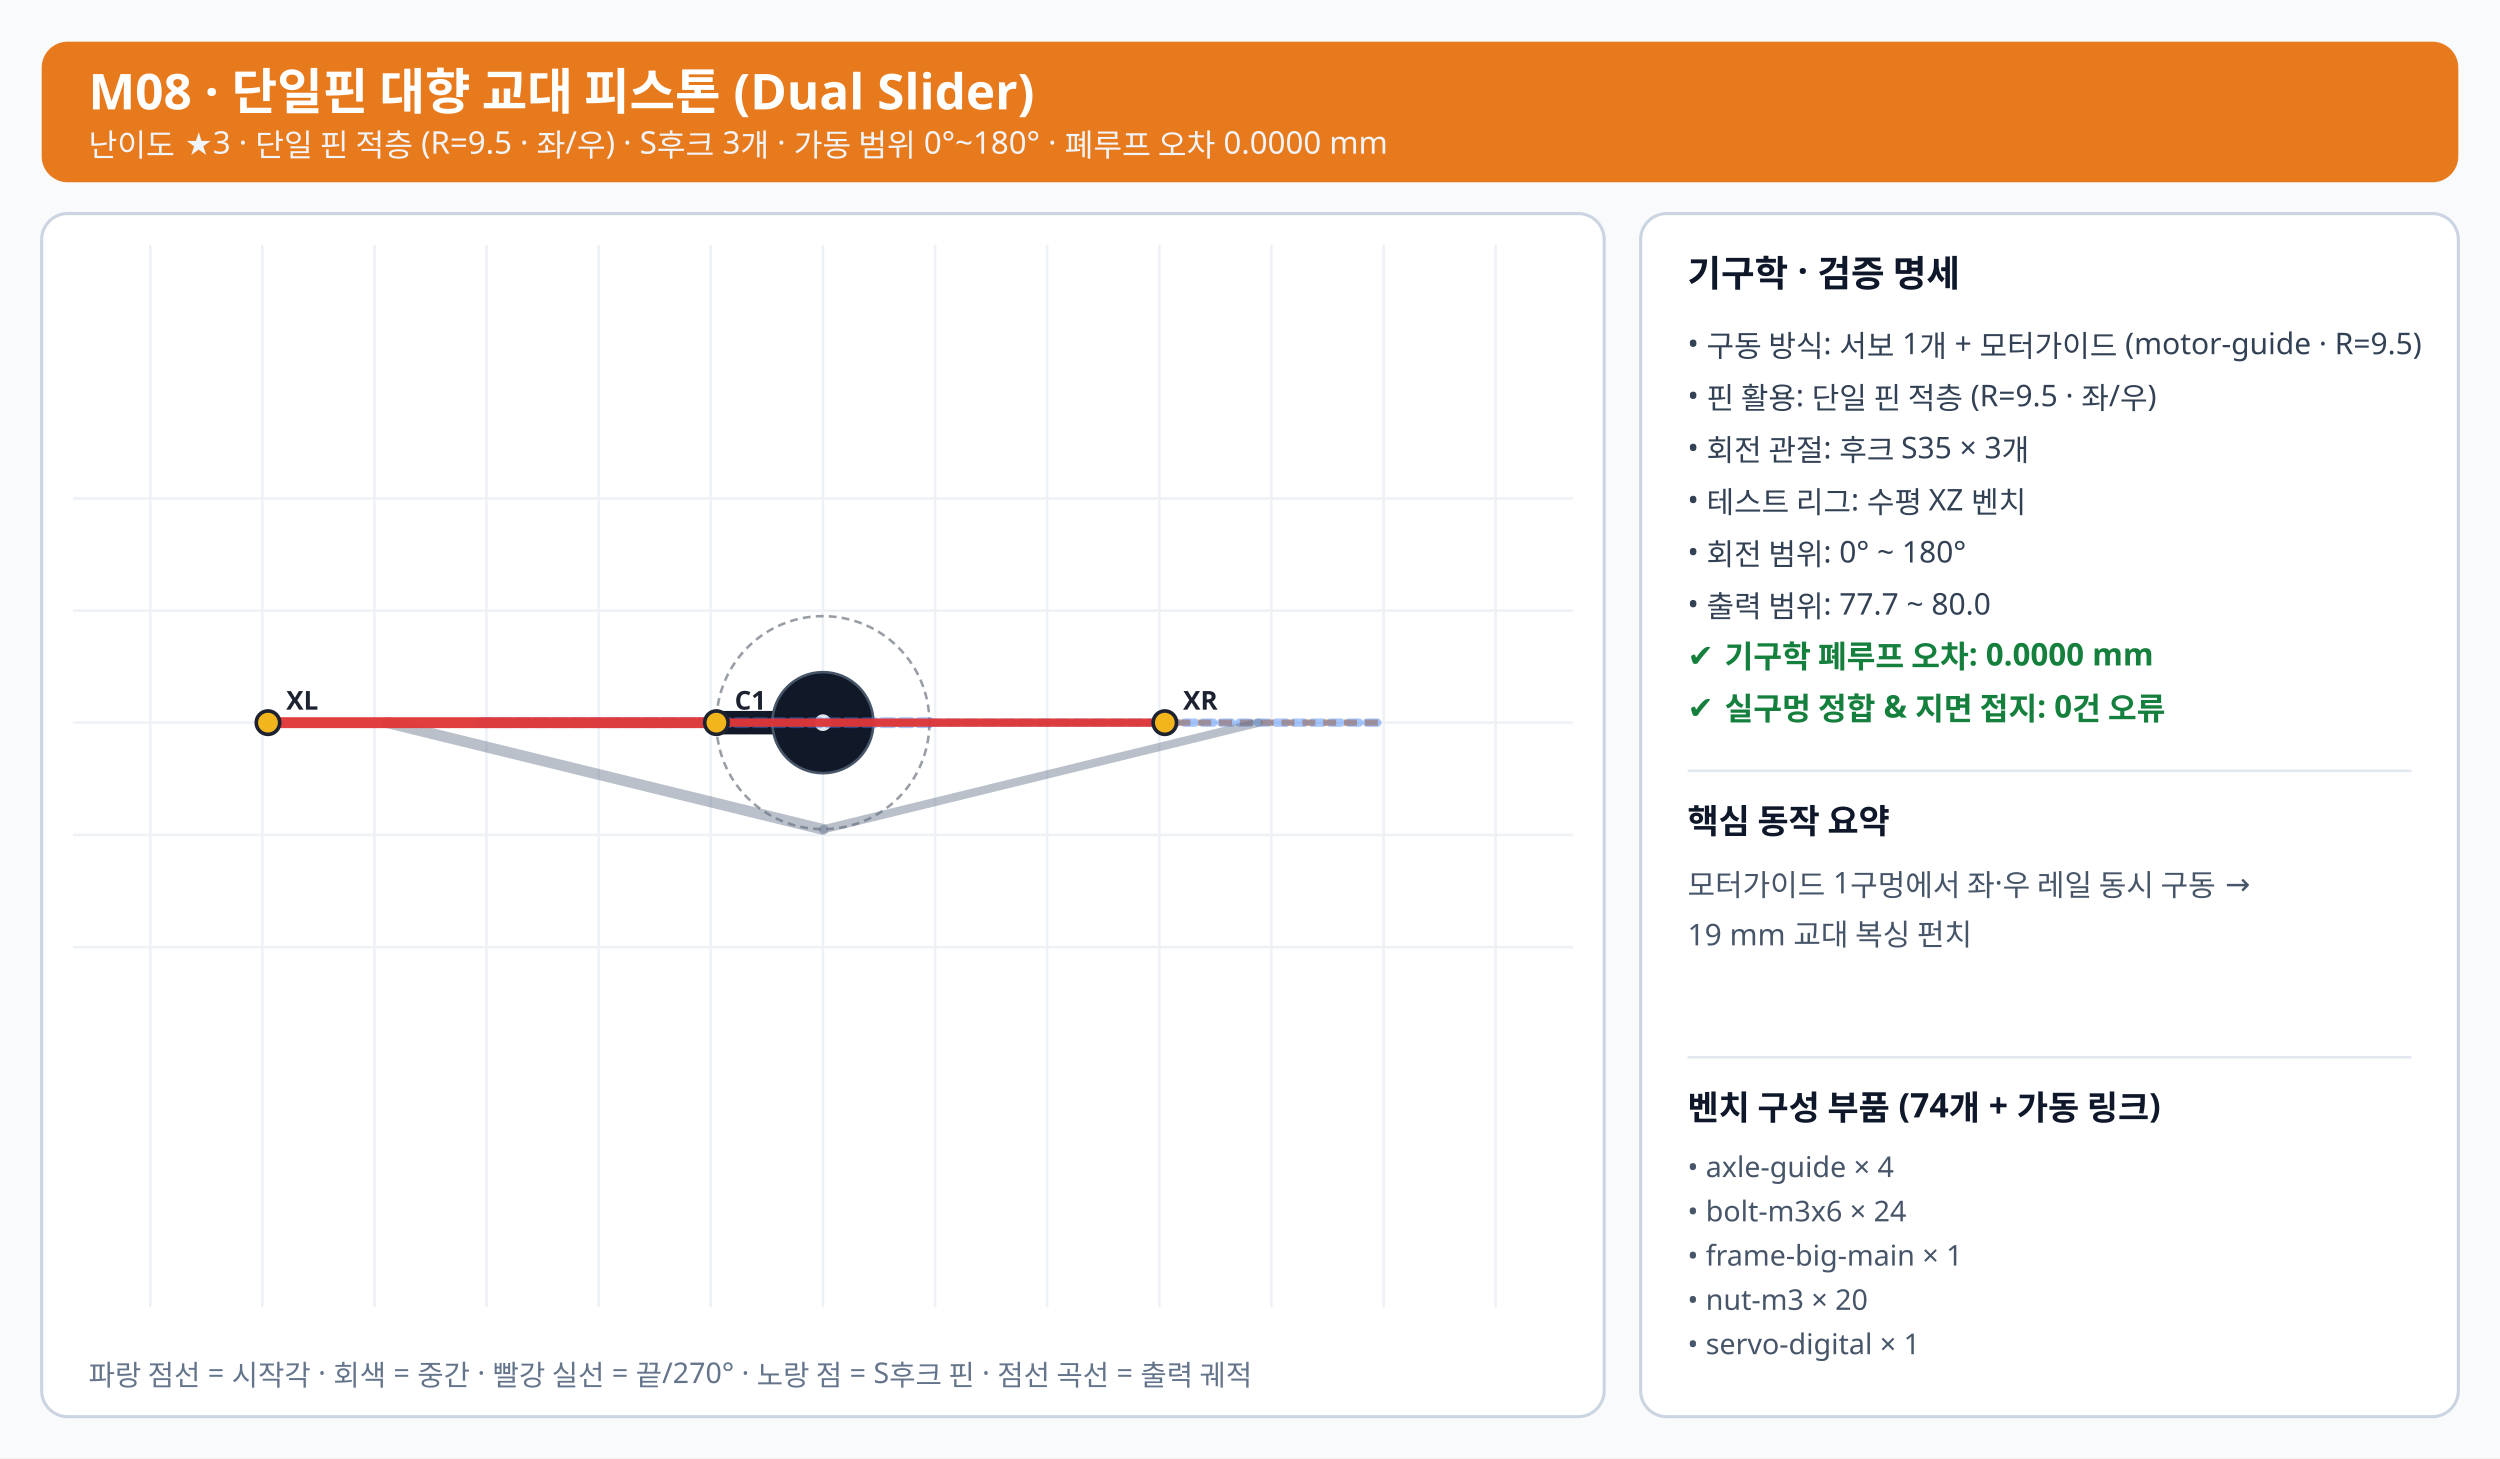
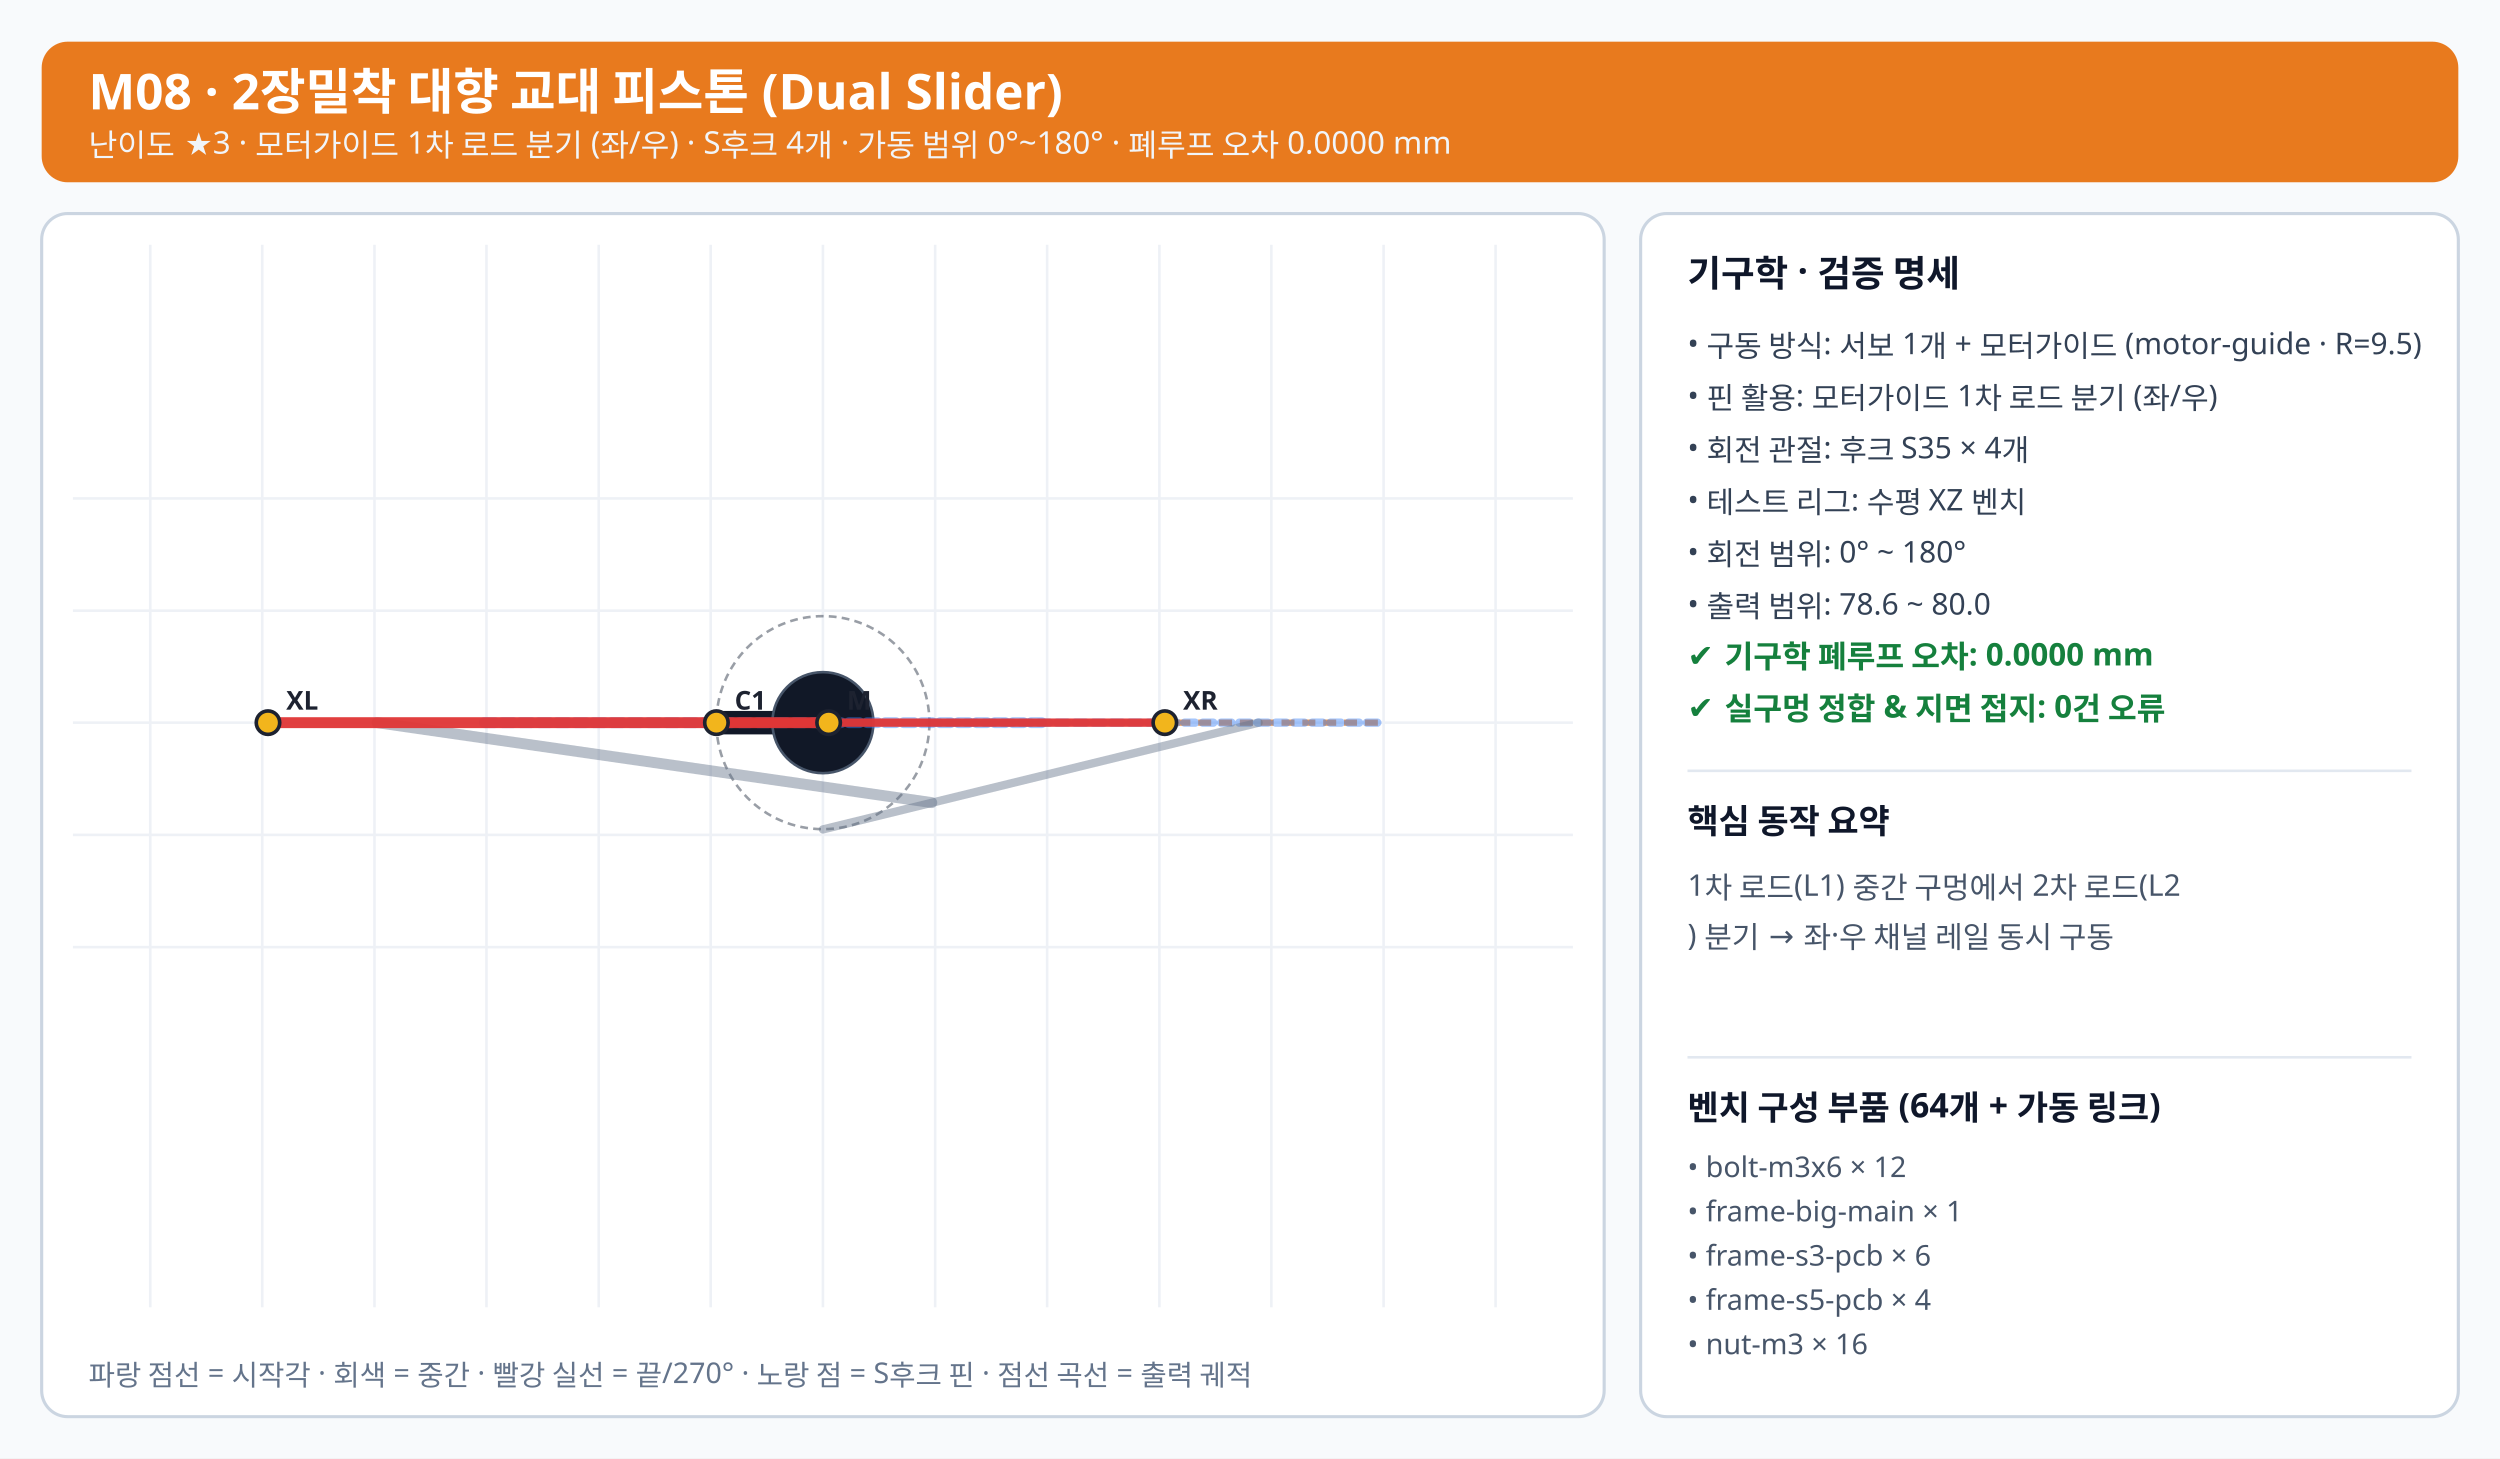
<svg xmlns="http://www.w3.org/2000/svg" viewBox="0 0 960 560" font-family="Pretendard,Apple SD Gothic Neo,sans-serif">
  <rect width="960" height="560" fill="#f8fafc" />
  <rect x="16" y="16" width="928" height="54" rx="10" fill="#e87a1e" />
-   <text x="34" y="42" fill="#fff" font-size="19" font-weight="800">M08 · 단일핀 대향 교대 피스톤 (Dual Slider)</text>
-   <text x="34" y="60" fill="#f1f5f9" font-size="12">난이도 ★3 · 단일 핀 적층 (R=9.5 · 좌/우) · S후크 3개 · 가동 범위 0°~180° · 폐루프 오차 0.0000 mm</text>
+   <text x="34" y="42" fill="#fff" font-size="19" font-weight="800">M08 · 2장밀착 대향 교대 피스톤 (Dual Slider)</text>
+   <text x="34" y="60" fill="#f1f5f9" font-size="12">난이도 ★3 · 모터가이드 1차 로드 분기 (좌/우) · S후크 4개 · 가동 범위 0°~180° · 폐루프 오차 0.0000 mm</text>
  <rect x="16" y="82" width="600" height="462" rx="10" fill="#fff" stroke="#cbd5e1" stroke-width="1.2" />
  <line x1="57.7" y1="94" x2="57.7" y2="502" stroke="#eef1f6" stroke-width="1" />
  <line x1="100.7" y1="94" x2="100.7" y2="502" stroke="#eef1f6" stroke-width="1" />
  <line x1="143.8" y1="94" x2="143.8" y2="502" stroke="#eef1f6" stroke-width="1" />
  <line x1="186.8" y1="94" x2="186.8" y2="502" stroke="#eef1f6" stroke-width="1" />
  <line x1="229.9" y1="94" x2="229.9" y2="502" stroke="#eef1f6" stroke-width="1" />
  <line x1="272.9" y1="94" x2="272.9" y2="502" stroke="#eef1f6" stroke-width="1" />
  <line x1="316.0" y1="94" x2="316.0" y2="502" stroke="#eef1f6" stroke-width="1" />
  <line x1="359.1" y1="94" x2="359.1" y2="502" stroke="#eef1f6" stroke-width="1" />
  <line x1="402.1" y1="94" x2="402.1" y2="502" stroke="#eef1f6" stroke-width="1" />
  <line x1="445.2" y1="94" x2="445.2" y2="502" stroke="#eef1f6" stroke-width="1" />
  <line x1="488.2" y1="94" x2="488.2" y2="502" stroke="#eef1f6" stroke-width="1" />
  <line x1="531.3" y1="94" x2="531.3" y2="502" stroke="#eef1f6" stroke-width="1" />
  <line x1="574.3" y1="94" x2="574.3" y2="502" stroke="#eef1f6" stroke-width="1" />
  <line x1="28" y1="191.4" x2="604" y2="191.4" stroke="#eef1f6" stroke-width="1" />
  <line x1="28" y1="234.5" x2="604" y2="234.5" stroke="#eef1f6" stroke-width="1" />
  <line x1="28" y1="277.5" x2="604" y2="277.5" stroke="#eef1f6" stroke-width="1" />
  <line x1="28" y1="320.6" x2="604" y2="320.6" stroke="#eef1f6" stroke-width="1" />
  <line x1="28" y1="363.7" x2="604" y2="363.7" stroke="#eef1f6" stroke-width="1" />
  <circle cx="316.0" cy="277.5" r="40.9" fill="none" stroke="#1e293b" stroke-width="1" stroke-opacity="0.45" stroke-dasharray="3 2" />
  <line x1="316.0" y1="277.5" x2="275.1" y2="277.5" stroke="#111827" stroke-width="9.0" stroke-linecap="round" />
  <circle cx="316.0" cy="277.5" r="19.4" fill="#111827" stroke="#475569" stroke-width="1" />
  <circle cx="316.0" cy="277.5" r="3.2" fill="#e2e8f0" />
  <polyline points="529.1,277.5 529.1,277.5 529.0,277.5 528.8,277.5 528.6,277.5 528.3,277.5 528.0,277.5 527.6,277.5 527.2,277.5 526.6,277.5 526.1,277.5 525.5,277.5 524.8,277.5 524.0,277.5 523.3,277.5 522.4,277.5 521.5,277.5 520.6,277.5 519.6,277.5 518.6,277.5 517.5,277.5 516.4,277.5 515.3,277.5 514.1,277.5 512.9,277.5 511.6,277.5 510.4,277.5 509.0,277.5 507.7,277.5 506.4,277.5 505.0,277.5 503.6,277.5 502.2,277.5 500.7,277.5 499.3,277.5 497.9,277.5 496.4,277.5 494.9,277.5 493.5,277.5 492.0,277.5 490.5,277.5 489.1,277.5 487.6,277.5 486.2,277.5 484.7,277.5 483.3,277.5 481.9,277.5 480.5,277.5 479.1,277.5 477.7,277.5 476.3,277.5 475.0,277.5 473.7,277.5 472.4,277.5 471.1,277.5 469.9,277.5 468.7,277.5 467.5,277.5 466.3,277.5 465.2,277.5 464.1,277.5 463.0,277.5 462.0,277.5 461.0,277.5 460.0,277.5 459.0,277.5 458.1,277.5 457.3,277.5 456.4,277.5 455.6,277.5 454.9,277.5 454.1,277.5 453.4,277.5 452.8,277.5 452.2,277.5 451.6,277.5 451.0,277.5 450.5,277.5 450.0,277.5 449.6,277.5 449.2,277.5 448.9,277.5 448.5,277.5 448.2,277.5 448.0,277.5 447.8,277.5 447.6,277.5 447.5,277.5 447.4,277.5 447.3,277.5 447.3,277.5" fill="none" stroke="#e87a1e" stroke-width="2.4" stroke-opacity="0.75" stroke-dasharray="5 3" />
  <line x1="356.9" y1="277.5" x2="529.1" y2="277.5" stroke="#3b82f6" stroke-width="3.2" stroke-linecap="round" stroke-opacity="0.45" stroke-dasharray="4 3" />
-   <line x1="356.9" y1="277.5" x2="184.7" y2="277.5" stroke="#3b82f6" stroke-width="4.2" stroke-linecap="round" stroke-opacity="0.45" stroke-dasharray="4 3" />
+   <line x1="400.0" y1="277.5" x2="184.7" y2="277.5" stroke="#3b82f6" stroke-width="4.2" stroke-linecap="round" stroke-opacity="0.45" stroke-dasharray="4 3" />
  <line x1="316.0" y1="318.5" x2="483.3" y2="277.5" stroke="#64748b" stroke-width="3.2" stroke-linecap="round" stroke-opacity="0.45" />
-   <line x1="316.0" y1="318.5" x2="148.7" y2="277.5" stroke="#64748b" stroke-width="4.2" stroke-linecap="round" stroke-opacity="0.45" />
+   <line x1="357.8" y1="308.2" x2="144.8" y2="277.5" stroke="#64748b" stroke-width="4.2" stroke-linecap="round" stroke-opacity="0.45" />
  <line x1="275.1" y1="277.5" x2="447.3" y2="277.5" stroke="#e03636" stroke-width="3.2" stroke-linecap="round" stroke-opacity="0.95" />
-   <line x1="275.1" y1="277.5" x2="102.9" y2="277.5" stroke="#e03636" stroke-width="4.2" stroke-linecap="round" stroke-opacity="0.95" />
+   <line x1="318.2" y1="277.5" x2="102.9" y2="277.5" stroke="#e03636" stroke-width="4.2" stroke-linecap="round" stroke-opacity="0.95" />
  <circle cx="275.1" cy="277.5" r="4.5" fill="#f2b51c" stroke="#1d2230" stroke-width="1.4" />
  <text x="282.1" y="272.5" font-size="10" font-weight="700" fill="#1d2230">C1</text>
+   <circle cx="318.2" cy="277.5" r="4.5" fill="#f2b51c" stroke="#1d2230" stroke-width="1.4" />
+   <text x="325.2" y="272.5" font-size="10" font-weight="700" fill="#1d2230">M</text>
  <circle cx="447.3" cy="277.5" r="4.5" fill="#f2b51c" stroke="#1d2230" stroke-width="1.4" />
  <text x="454.3" y="272.5" font-size="10" font-weight="700" fill="#1d2230">XR</text>
  <circle cx="102.9" cy="277.5" r="4.5" fill="#f2b51c" stroke="#1d2230" stroke-width="1.4" />
  <text x="109.9" y="272.5" font-size="10" font-weight="700" fill="#1d2230">XL</text>
  <text x="34" y="532" fill="#64748b" font-size="11">파랑 점선 = 시작각 · 회색 = 중간 · 빨강 실선 = 끝/270° · 노랑 점 = S후크 핀 · 점선 곡선 = 출력 궤적</text>
  <rect x="630" y="82" width="314" height="462" rx="10" fill="#fff" stroke="#cbd5e1" stroke-width="1.2" />
  <text x="648" y="110" fill="#0f172a" font-size="14" font-weight="800">기구학 · 검증 명세</text>
  <text x="648" y="136" fill="#334155" font-size="11.5">• 구동 방식: 서보 1개 + 모터가이드 (motor-guide · R=9.5)</text>
-   <text x="648" y="156" fill="#334155" font-size="11.5">• 핀 활용: 단일 핀 적층 (R=9.5 · 좌/우)</text>
-   <text x="648" y="176" fill="#334155" font-size="11.5">• 회전 관절: 후크 S35 × 3개</text>
+   <text x="648" y="156" fill="#334155" font-size="11.5">• 핀 활용: 모터가이드 1차 로드 분기 (좌/우)</text>
+   <text x="648" y="176" fill="#334155" font-size="11.5">• 회전 관절: 후크 S35 × 4개</text>
  <text x="648" y="196" fill="#334155" font-size="11.5">• 테스트 리그: 수평 XZ 벤치</text>
  <text x="648" y="216" fill="#334155" font-size="11.5">• 회전 범위: 0° ~ 180°</text>
-   <text x="648" y="236" fill="#334155" font-size="11.5">• 출력 범위: 77.7 ~ 80.0</text>
+   <text x="648" y="236" fill="#334155" font-size="11.5">• 출력 범위: 78.6 ~ 80.0</text>
  <text x="648" y="256" fill="#15803d" font-size="12" font-weight="800">✔ 기구학 폐루프 오차: 0.0000 mm</text>
  <text x="648" y="276" fill="#15803d" font-size="12" font-weight="800">✔ 실구멍 정합 &amp; 지면 접지: 0건 오류</text>
  <line x1="648" y1="296" x2="926" y2="296" stroke="#e2e8f0" />
  <text x="648" y="320" fill="#0f172a" font-size="13" font-weight="800">핵심 동작 요약</text>
-   <text x="648" y="344" fill="#475569" font-size="11.5">모터가이드 1구멍에서 좌·우 레일 동시 구동 →</text>
-   <text x="648" y="363" fill="#475569" font-size="11.5"> 19 mm 교대 복싱 펀치</text>
+   <text x="648" y="344" fill="#475569" font-size="11.5">1차 로드(L1) 중간 구멍에서 2차 로드(L2</text>
+   <text x="648" y="363" fill="#475569" font-size="11.5">) 분기 → 좌·우 채널 레일 동시 구동</text>
  <line x1="648" y1="406" x2="926" y2="406" stroke="#e2e8f0" />
-   <text x="648" y="430" fill="#0f172a" font-size="13" font-weight="800">벤치 구성 부품 (74개 + 가동 링크)</text>
-   <text x="648" y="452" fill="#475569" font-size="11">• axle-guide × 4</text>
-   <text x="648" y="469" fill="#475569" font-size="11">• bolt-m3x6 × 24</text>
-   <text x="648" y="486" fill="#475569" font-size="11">• frame-big-main × 1</text>
-   <text x="648" y="503" fill="#475569" font-size="11">• nut-m3 × 20</text>
-   <text x="648" y="520" fill="#475569" font-size="11">• servo-digital × 1</text>
+   <text x="648" y="430" fill="#0f172a" font-size="13" font-weight="800">벤치 구성 부품 (64개 + 가동 링크)</text>
+   <text x="648" y="452" fill="#475569" font-size="11">• bolt-m3x6 × 12</text>
+   <text x="648" y="469" fill="#475569" font-size="11">• frame-big-main × 1</text>
+   <text x="648" y="486" fill="#475569" font-size="11">• frame-s3-pcb × 6</text>
+   <text x="648" y="503" fill="#475569" font-size="11">• frame-s5-pcb × 4</text>
+   <text x="648" y="520" fill="#475569" font-size="11">• nut-m3 × 16</text>
</svg>
